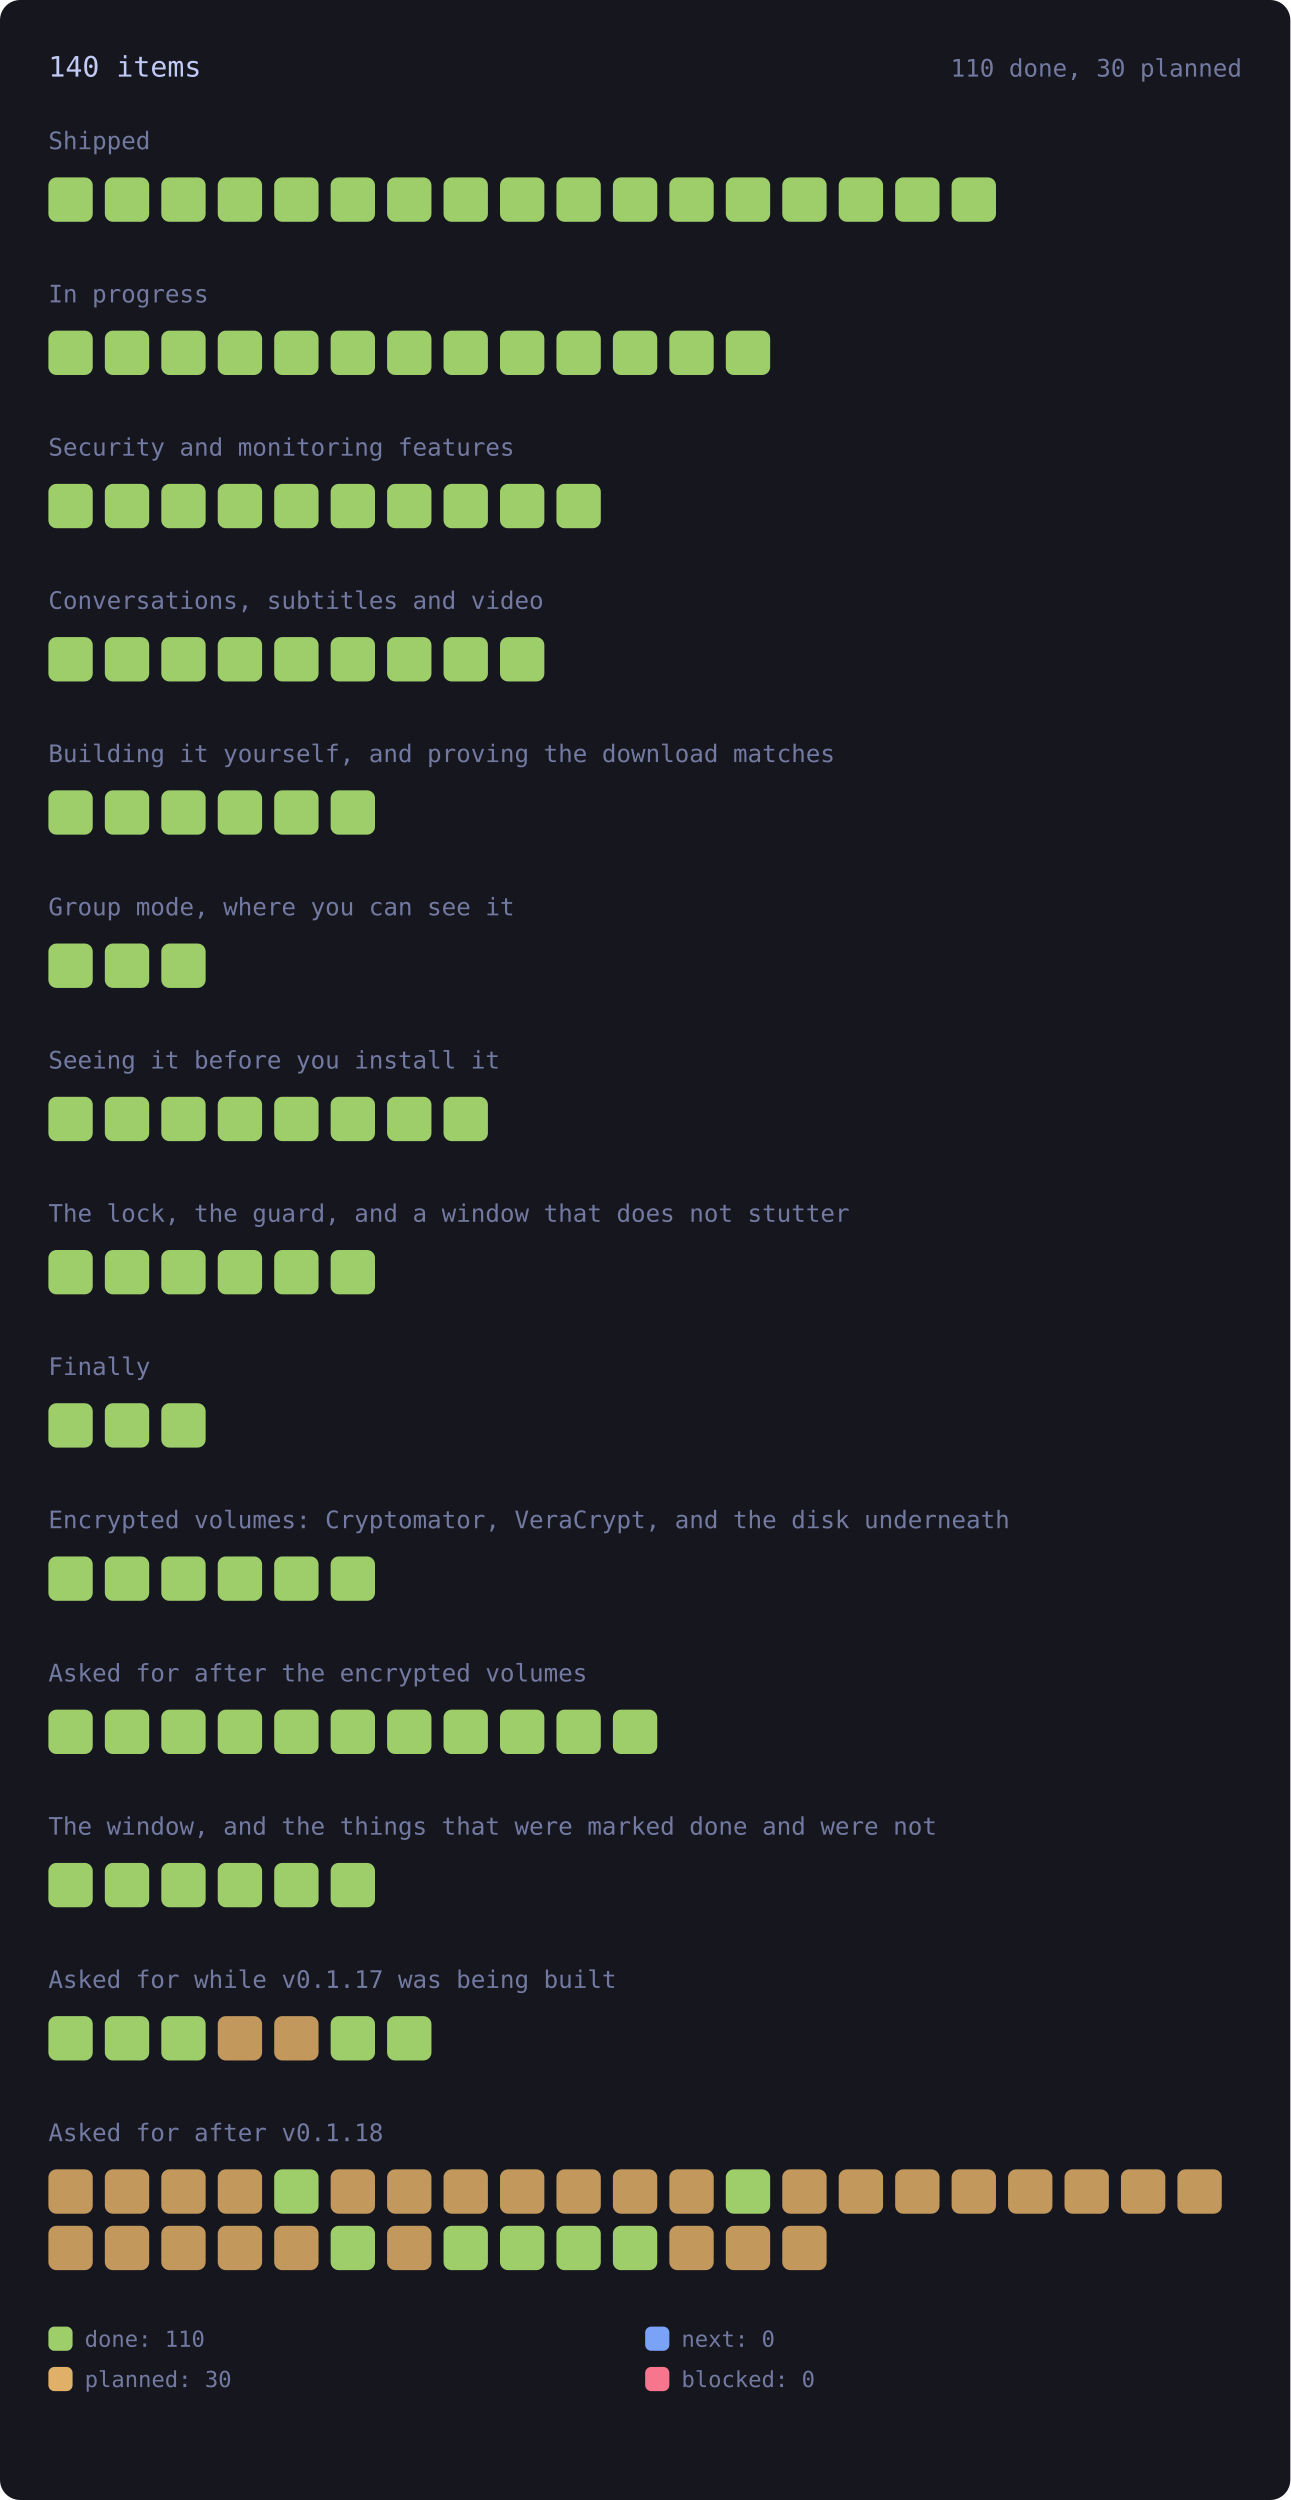
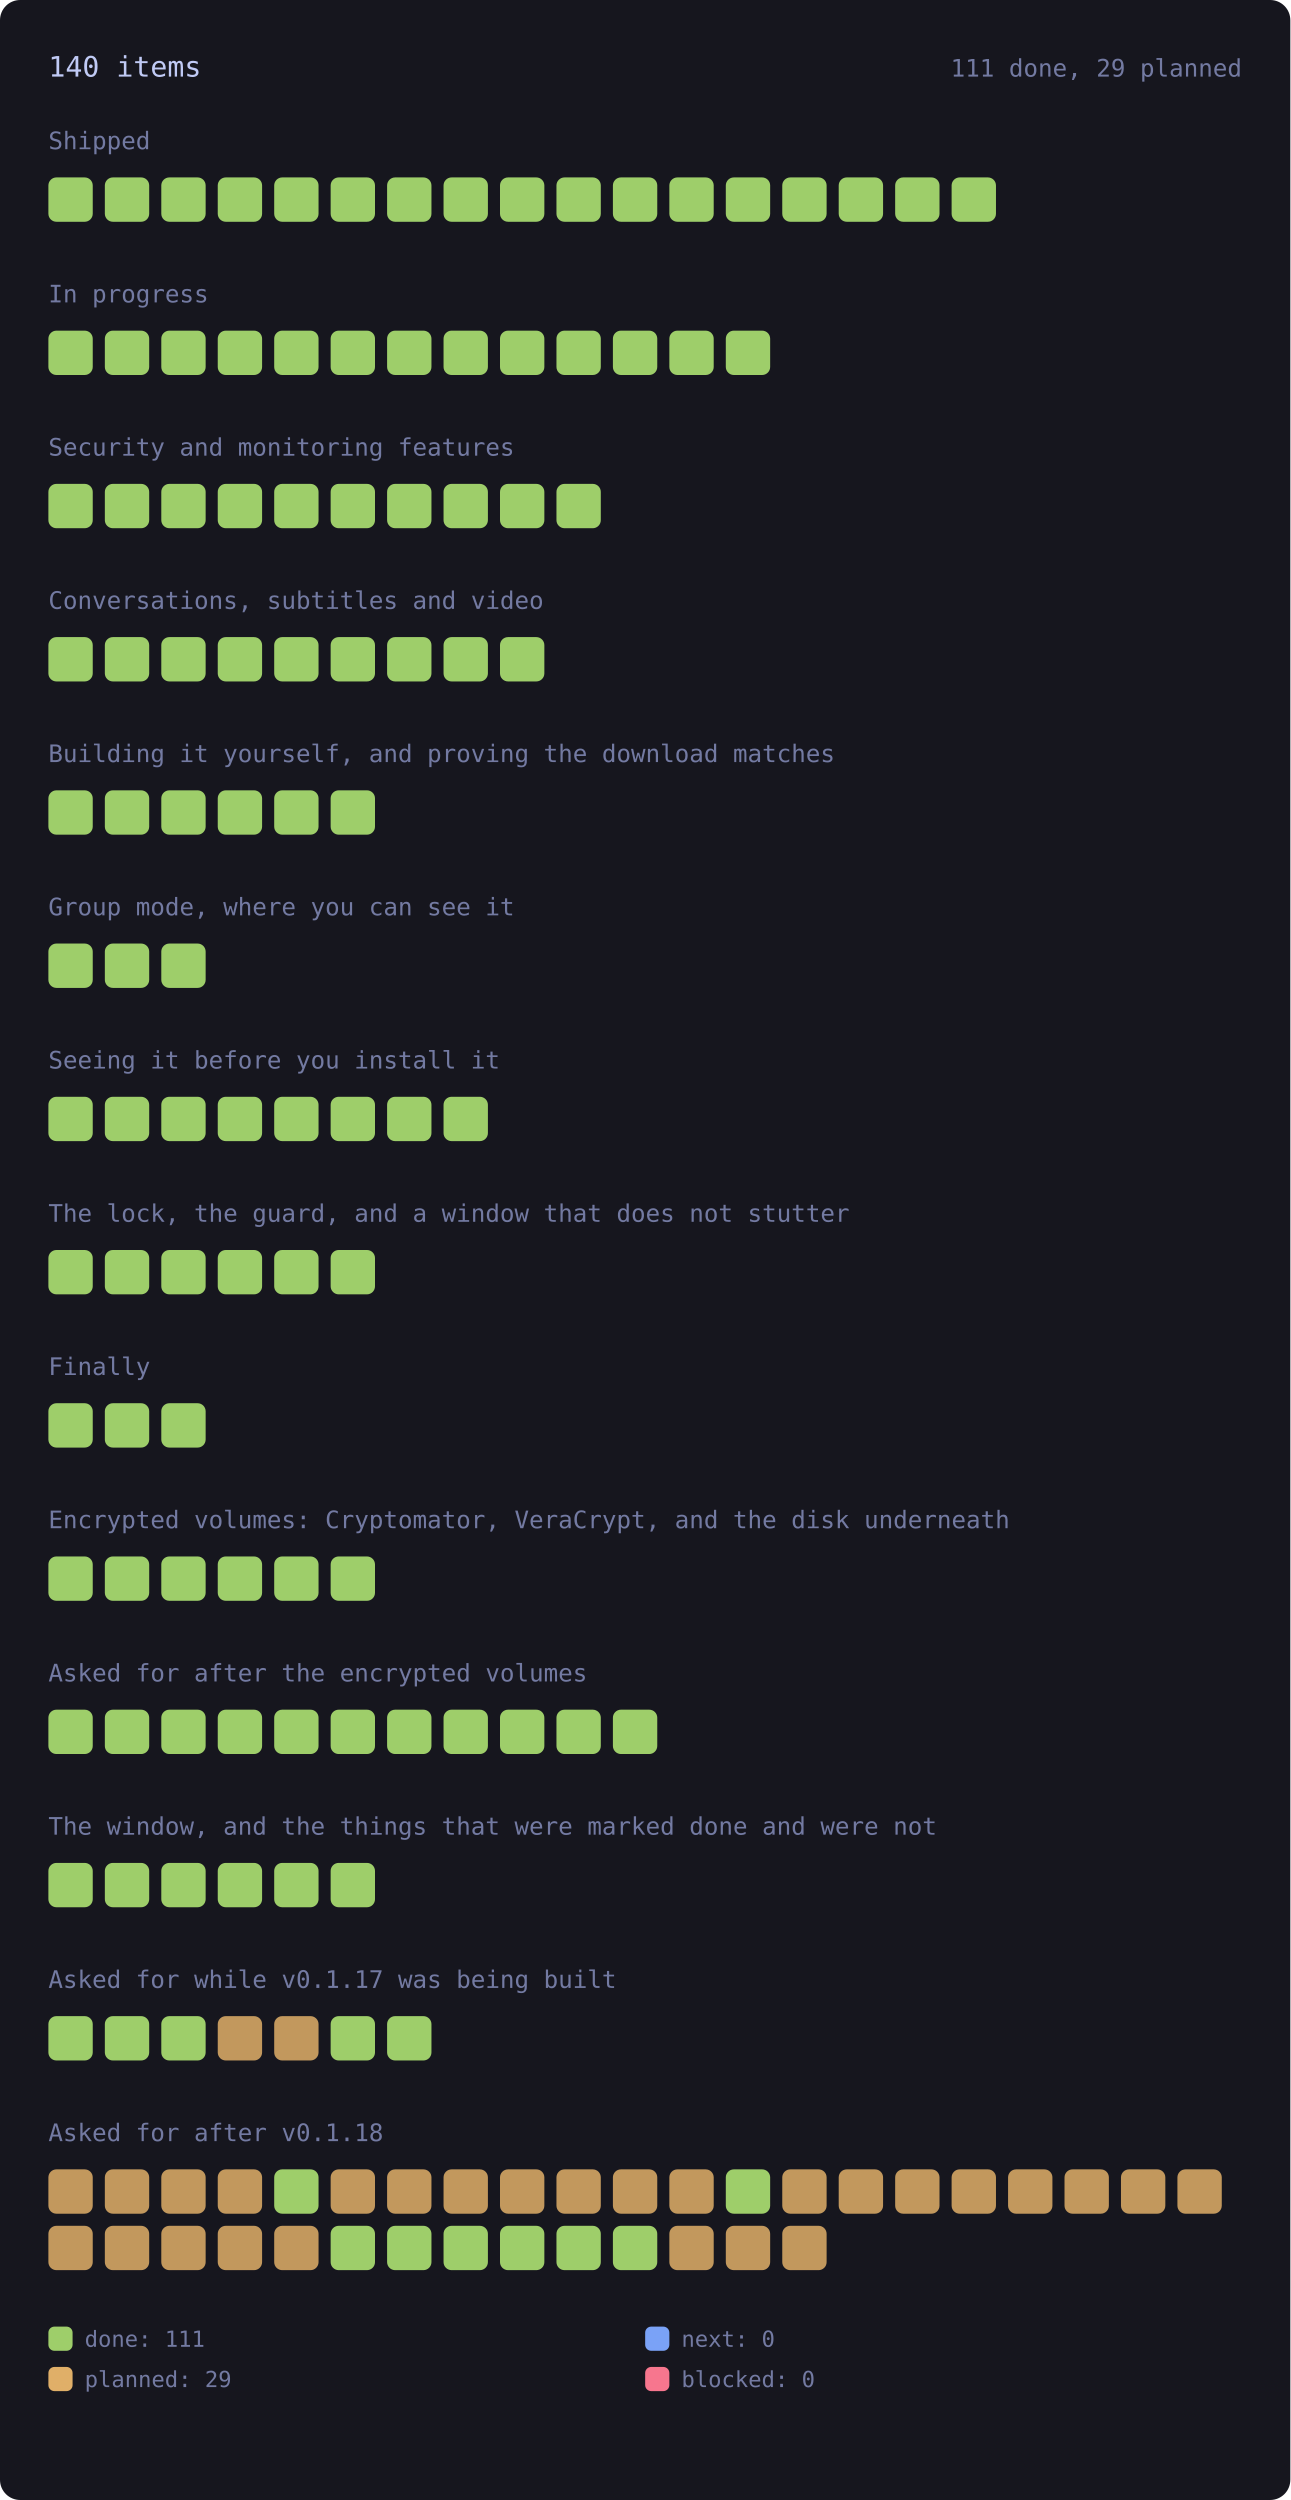
<svg xmlns="http://www.w3.org/2000/svg" viewBox="0 0 640 1240" width="640" height="1240" style="max-width:100%;height:auto" role="img" aria-label="every roadmap item, coloured by state">
  <style>.rm-square{transform-box:fill-box;transform-origin:center;animation:rm-in .45s cubic-bezier(.2,.8,.3,1) backwards;transition:filter .15s ease}.rm-square:hover{filter:brightness(1.35)}@keyframes rm-in{from{opacity:0;transform:scale(.4)}to{opacity:1;transform:none}}@media (prefers-reduced-motion:reduce){.rm-square{animation:none}}</style>
  <rect x="0" y="0" width="640" height="1240" rx="10" fill="var(--bg-inset, #16161e)" />
  <text x="24.0" y="38.0" font-family="ui-monospace, SFMono-Regular, Menlo, Consolas, monospace" font-size="14" fill="var(--fg, #c0caf5)">140 items</text>
-   <text x="616.0" y="38.0" font-family="ui-monospace, SFMono-Regular, Menlo, Consolas, monospace" font-size="12" fill="var(--muted, #737aa2)" text-anchor="end">110 done, 30 planned</text>
+   <text x="616.0" y="38.0" font-family="ui-monospace, SFMono-Regular, Menlo, Consolas, monospace" font-size="12" fill="var(--muted, #737aa2)" text-anchor="end">111 done, 29 planned</text>
  <text x="24.0" y="74.0" font-family="ui-monospace, SFMono-Regular, Menlo, Consolas, monospace" font-size="12" fill="var(--muted, #737aa2)">Shipped</text>
  <g opacity="1">
    <rect class="rm-square" style="animation-delay:0ms" x="24.0" y="88.0" width="22.0" height="22.0" rx="4" fill="var(--ok, #9ece6a)" />
  </g>
  <g opacity="1">
    <rect class="rm-square" style="animation-delay:12ms" x="52.0" y="88.0" width="22.0" height="22.0" rx="4" fill="var(--ok, #9ece6a)" />
  </g>
  <g opacity="1">
    <rect class="rm-square" style="animation-delay:24ms" x="80.0" y="88.0" width="22.0" height="22.0" rx="4" fill="var(--ok, #9ece6a)" />
  </g>
  <g opacity="1">
    <rect class="rm-square" style="animation-delay:36ms" x="108.0" y="88.0" width="22.0" height="22.0" rx="4" fill="var(--ok, #9ece6a)" />
  </g>
  <g opacity="1">
    <rect class="rm-square" style="animation-delay:48ms" x="136.0" y="88.0" width="22.0" height="22.0" rx="4" fill="var(--ok, #9ece6a)" />
  </g>
  <g opacity="1">
    <rect class="rm-square" style="animation-delay:60ms" x="164.0" y="88.0" width="22.0" height="22.0" rx="4" fill="var(--ok, #9ece6a)" />
  </g>
  <g opacity="1">
    <rect class="rm-square" style="animation-delay:72ms" x="192.0" y="88.0" width="22.0" height="22.0" rx="4" fill="var(--ok, #9ece6a)" />
  </g>
  <g opacity="1">
    <rect class="rm-square" style="animation-delay:84ms" x="220.0" y="88.0" width="22.0" height="22.0" rx="4" fill="var(--ok, #9ece6a)" />
  </g>
  <g opacity="1">
    <rect class="rm-square" style="animation-delay:96ms" x="248.0" y="88.0" width="22.0" height="22.0" rx="4" fill="var(--ok, #9ece6a)" />
  </g>
  <g opacity="1">
    <rect class="rm-square" style="animation-delay:108ms" x="276.0" y="88.0" width="22.0" height="22.0" rx="4" fill="var(--ok, #9ece6a)" />
  </g>
  <g opacity="1">
    <rect class="rm-square" style="animation-delay:120ms" x="304.0" y="88.0" width="22.0" height="22.0" rx="4" fill="var(--ok, #9ece6a)" />
  </g>
  <g opacity="1">
    <rect class="rm-square" style="animation-delay:132ms" x="332.0" y="88.0" width="22.0" height="22.0" rx="4" fill="var(--ok, #9ece6a)" />
  </g>
  <g opacity="1">
    <rect class="rm-square" style="animation-delay:144ms" x="360.0" y="88.0" width="22.0" height="22.0" rx="4" fill="var(--ok, #9ece6a)" />
  </g>
  <g opacity="1">
    <rect class="rm-square" style="animation-delay:156ms" x="388.0" y="88.0" width="22.0" height="22.0" rx="4" fill="var(--ok, #9ece6a)" />
  </g>
  <g opacity="1">
    <rect class="rm-square" style="animation-delay:168ms" x="416.0" y="88.0" width="22.0" height="22.0" rx="4" fill="var(--ok, #9ece6a)" />
  </g>
  <g opacity="1">
    <rect class="rm-square" style="animation-delay:180ms" x="444.0" y="88.0" width="22.0" height="22.0" rx="4" fill="var(--ok, #9ece6a)" />
  </g>
  <g opacity="1">
    <rect class="rm-square" style="animation-delay:192ms" x="472.0" y="88.0" width="22.0" height="22.0" rx="4" fill="var(--ok, #9ece6a)" />
  </g>
  <text x="24.0" y="150.0" font-family="ui-monospace, SFMono-Regular, Menlo, Consolas, monospace" font-size="12" fill="var(--muted, #737aa2)">In progress</text>
  <g opacity="1">
    <rect class="rm-square" style="animation-delay:0ms" x="24.0" y="164.0" width="22.0" height="22.0" rx="4" fill="var(--ok, #9ece6a)" />
  </g>
  <g opacity="1">
    <rect class="rm-square" style="animation-delay:12ms" x="52.0" y="164.0" width="22.0" height="22.0" rx="4" fill="var(--ok, #9ece6a)" />
  </g>
  <g opacity="1">
    <rect class="rm-square" style="animation-delay:24ms" x="80.0" y="164.0" width="22.0" height="22.0" rx="4" fill="var(--ok, #9ece6a)" />
  </g>
  <g opacity="1">
    <rect class="rm-square" style="animation-delay:36ms" x="108.0" y="164.0" width="22.0" height="22.0" rx="4" fill="var(--ok, #9ece6a)" />
  </g>
  <g opacity="1">
    <rect class="rm-square" style="animation-delay:48ms" x="136.0" y="164.0" width="22.0" height="22.0" rx="4" fill="var(--ok, #9ece6a)" />
  </g>
  <g opacity="1">
    <rect class="rm-square" style="animation-delay:60ms" x="164.0" y="164.0" width="22.0" height="22.0" rx="4" fill="var(--ok, #9ece6a)" />
  </g>
  <g opacity="1">
    <rect class="rm-square" style="animation-delay:72ms" x="192.0" y="164.0" width="22.0" height="22.0" rx="4" fill="var(--ok, #9ece6a)" />
  </g>
  <g opacity="1">
    <rect class="rm-square" style="animation-delay:84ms" x="220.0" y="164.0" width="22.0" height="22.0" rx="4" fill="var(--ok, #9ece6a)" />
  </g>
  <g opacity="1">
    <rect class="rm-square" style="animation-delay:96ms" x="248.0" y="164.0" width="22.0" height="22.0" rx="4" fill="var(--ok, #9ece6a)" />
  </g>
  <g opacity="1">
    <rect class="rm-square" style="animation-delay:108ms" x="276.0" y="164.0" width="22.0" height="22.0" rx="4" fill="var(--ok, #9ece6a)" />
  </g>
  <g opacity="1">
    <rect class="rm-square" style="animation-delay:120ms" x="304.0" y="164.0" width="22.0" height="22.0" rx="4" fill="var(--ok, #9ece6a)" />
  </g>
  <g opacity="1">
    <rect class="rm-square" style="animation-delay:132ms" x="332.0" y="164.0" width="22.0" height="22.0" rx="4" fill="var(--ok, #9ece6a)" />
  </g>
  <g opacity="1">
    <rect class="rm-square" style="animation-delay:144ms" x="360.0" y="164.0" width="22.0" height="22.0" rx="4" fill="var(--ok, #9ece6a)" />
  </g>
  <text x="24.0" y="226.0" font-family="ui-monospace, SFMono-Regular, Menlo, Consolas, monospace" font-size="12" fill="var(--muted, #737aa2)">Security and monitoring features</text>
  <g opacity="1">
    <rect class="rm-square" style="animation-delay:0ms" x="24.0" y="240.0" width="22.0" height="22.0" rx="4" fill="var(--ok, #9ece6a)" />
  </g>
  <g opacity="1">
    <rect class="rm-square" style="animation-delay:12ms" x="52.0" y="240.0" width="22.0" height="22.0" rx="4" fill="var(--ok, #9ece6a)" />
  </g>
  <g opacity="1">
    <rect class="rm-square" style="animation-delay:24ms" x="80.0" y="240.0" width="22.0" height="22.0" rx="4" fill="var(--ok, #9ece6a)" />
  </g>
  <g opacity="1">
    <rect class="rm-square" style="animation-delay:36ms" x="108.0" y="240.0" width="22.0" height="22.0" rx="4" fill="var(--ok, #9ece6a)" />
  </g>
  <g opacity="1">
    <rect class="rm-square" style="animation-delay:48ms" x="136.0" y="240.0" width="22.0" height="22.0" rx="4" fill="var(--ok, #9ece6a)" />
  </g>
  <g opacity="1">
    <rect class="rm-square" style="animation-delay:60ms" x="164.0" y="240.0" width="22.0" height="22.0" rx="4" fill="var(--ok, #9ece6a)" />
  </g>
  <g opacity="1">
    <rect class="rm-square" style="animation-delay:72ms" x="192.0" y="240.0" width="22.0" height="22.0" rx="4" fill="var(--ok, #9ece6a)" />
  </g>
  <g opacity="1">
    <rect class="rm-square" style="animation-delay:84ms" x="220.0" y="240.0" width="22.0" height="22.0" rx="4" fill="var(--ok, #9ece6a)" />
  </g>
  <g opacity="1">
    <rect class="rm-square" style="animation-delay:96ms" x="248.0" y="240.0" width="22.0" height="22.0" rx="4" fill="var(--ok, #9ece6a)" />
  </g>
  <g opacity="1">
    <rect class="rm-square" style="animation-delay:108ms" x="276.0" y="240.0" width="22.0" height="22.0" rx="4" fill="var(--ok, #9ece6a)" />
  </g>
  <text x="24.0" y="302.0" font-family="ui-monospace, SFMono-Regular, Menlo, Consolas, monospace" font-size="12" fill="var(--muted, #737aa2)">Conversations, subtitles and video</text>
  <g opacity="1">
    <rect class="rm-square" style="animation-delay:0ms" x="24.0" y="316.0" width="22.0" height="22.0" rx="4" fill="var(--ok, #9ece6a)" />
  </g>
  <g opacity="1">
    <rect class="rm-square" style="animation-delay:12ms" x="52.0" y="316.0" width="22.0" height="22.0" rx="4" fill="var(--ok, #9ece6a)" />
  </g>
  <g opacity="1">
    <rect class="rm-square" style="animation-delay:24ms" x="80.0" y="316.0" width="22.0" height="22.0" rx="4" fill="var(--ok, #9ece6a)" />
  </g>
  <g opacity="1">
    <rect class="rm-square" style="animation-delay:36ms" x="108.0" y="316.0" width="22.0" height="22.0" rx="4" fill="var(--ok, #9ece6a)" />
  </g>
  <g opacity="1">
    <rect class="rm-square" style="animation-delay:48ms" x="136.0" y="316.0" width="22.0" height="22.0" rx="4" fill="var(--ok, #9ece6a)" />
  </g>
  <g opacity="1">
    <rect class="rm-square" style="animation-delay:60ms" x="164.0" y="316.0" width="22.0" height="22.0" rx="4" fill="var(--ok, #9ece6a)" />
  </g>
  <g opacity="1">
    <rect class="rm-square" style="animation-delay:72ms" x="192.0" y="316.0" width="22.0" height="22.0" rx="4" fill="var(--ok, #9ece6a)" />
  </g>
  <g opacity="1">
    <rect class="rm-square" style="animation-delay:84ms" x="220.0" y="316.0" width="22.0" height="22.0" rx="4" fill="var(--ok, #9ece6a)" />
  </g>
  <g opacity="1">
    <rect class="rm-square" style="animation-delay:96ms" x="248.0" y="316.0" width="22.0" height="22.0" rx="4" fill="var(--ok, #9ece6a)" />
  </g>
  <text x="24.0" y="378.0" font-family="ui-monospace, SFMono-Regular, Menlo, Consolas, monospace" font-size="12" fill="var(--muted, #737aa2)">Building it yourself, and proving the download matches</text>
  <g opacity="1">
    <rect class="rm-square" style="animation-delay:0ms" x="24.0" y="392.0" width="22.0" height="22.0" rx="4" fill="var(--ok, #9ece6a)" />
  </g>
  <g opacity="1">
    <rect class="rm-square" style="animation-delay:12ms" x="52.0" y="392.0" width="22.0" height="22.0" rx="4" fill="var(--ok, #9ece6a)" />
  </g>
  <g opacity="1">
    <rect class="rm-square" style="animation-delay:24ms" x="80.0" y="392.0" width="22.0" height="22.0" rx="4" fill="var(--ok, #9ece6a)" />
  </g>
  <g opacity="1">
    <rect class="rm-square" style="animation-delay:36ms" x="108.0" y="392.0" width="22.0" height="22.0" rx="4" fill="var(--ok, #9ece6a)" />
  </g>
  <g opacity="1">
    <rect class="rm-square" style="animation-delay:48ms" x="136.0" y="392.0" width="22.0" height="22.0" rx="4" fill="var(--ok, #9ece6a)" />
  </g>
  <g opacity="1">
    <rect class="rm-square" style="animation-delay:60ms" x="164.0" y="392.0" width="22.0" height="22.0" rx="4" fill="var(--ok, #9ece6a)" />
  </g>
  <text x="24.0" y="454.0" font-family="ui-monospace, SFMono-Regular, Menlo, Consolas, monospace" font-size="12" fill="var(--muted, #737aa2)">Group mode, where you can see it</text>
  <g opacity="1">
    <rect class="rm-square" style="animation-delay:0ms" x="24.0" y="468.0" width="22.0" height="22.0" rx="4" fill="var(--ok, #9ece6a)" />
  </g>
  <g opacity="1">
    <rect class="rm-square" style="animation-delay:12ms" x="52.0" y="468.0" width="22.0" height="22.0" rx="4" fill="var(--ok, #9ece6a)" />
  </g>
  <g opacity="1">
    <rect class="rm-square" style="animation-delay:24ms" x="80.0" y="468.0" width="22.0" height="22.0" rx="4" fill="var(--ok, #9ece6a)" />
  </g>
  <text x="24.0" y="530.0" font-family="ui-monospace, SFMono-Regular, Menlo, Consolas, monospace" font-size="12" fill="var(--muted, #737aa2)">Seeing it before you install it</text>
  <g opacity="1">
    <rect class="rm-square" style="animation-delay:0ms" x="24.0" y="544.0" width="22.0" height="22.0" rx="4" fill="var(--ok, #9ece6a)" />
  </g>
  <g opacity="1">
    <rect class="rm-square" style="animation-delay:12ms" x="52.0" y="544.0" width="22.0" height="22.0" rx="4" fill="var(--ok, #9ece6a)" />
  </g>
  <g opacity="1">
    <rect class="rm-square" style="animation-delay:24ms" x="80.0" y="544.0" width="22.0" height="22.0" rx="4" fill="var(--ok, #9ece6a)" />
  </g>
  <g opacity="1">
    <rect class="rm-square" style="animation-delay:36ms" x="108.0" y="544.0" width="22.0" height="22.0" rx="4" fill="var(--ok, #9ece6a)" />
  </g>
  <g opacity="1">
    <rect class="rm-square" style="animation-delay:48ms" x="136.0" y="544.0" width="22.0" height="22.0" rx="4" fill="var(--ok, #9ece6a)" />
  </g>
  <g opacity="1">
    <rect class="rm-square" style="animation-delay:60ms" x="164.0" y="544.0" width="22.0" height="22.0" rx="4" fill="var(--ok, #9ece6a)" />
  </g>
  <g opacity="1">
    <rect class="rm-square" style="animation-delay:72ms" x="192.0" y="544.0" width="22.0" height="22.0" rx="4" fill="var(--ok, #9ece6a)" />
  </g>
  <g opacity="1">
    <rect class="rm-square" style="animation-delay:84ms" x="220.0" y="544.0" width="22.0" height="22.0" rx="4" fill="var(--ok, #9ece6a)" />
  </g>
  <text x="24.0" y="606.0" font-family="ui-monospace, SFMono-Regular, Menlo, Consolas, monospace" font-size="12" fill="var(--muted, #737aa2)">The lock, the guard, and a window that does not stutter</text>
  <g opacity="1">
    <rect class="rm-square" style="animation-delay:0ms" x="24.0" y="620.0" width="22.0" height="22.0" rx="4" fill="var(--ok, #9ece6a)" />
  </g>
  <g opacity="1">
    <rect class="rm-square" style="animation-delay:12ms" x="52.0" y="620.0" width="22.0" height="22.0" rx="4" fill="var(--ok, #9ece6a)" />
  </g>
  <g opacity="1">
    <rect class="rm-square" style="animation-delay:24ms" x="80.0" y="620.0" width="22.0" height="22.0" rx="4" fill="var(--ok, #9ece6a)" />
  </g>
  <g opacity="1">
    <rect class="rm-square" style="animation-delay:36ms" x="108.0" y="620.0" width="22.0" height="22.0" rx="4" fill="var(--ok, #9ece6a)" />
  </g>
  <g opacity="1">
    <rect class="rm-square" style="animation-delay:48ms" x="136.0" y="620.0" width="22.0" height="22.0" rx="4" fill="var(--ok, #9ece6a)" />
  </g>
  <g opacity="1">
    <rect class="rm-square" style="animation-delay:60ms" x="164.0" y="620.0" width="22.0" height="22.0" rx="4" fill="var(--ok, #9ece6a)" />
  </g>
  <text x="24.0" y="682.0" font-family="ui-monospace, SFMono-Regular, Menlo, Consolas, monospace" font-size="12" fill="var(--muted, #737aa2)">Finally</text>
  <g opacity="1">
    <rect class="rm-square" style="animation-delay:0ms" x="24.0" y="696.0" width="22.0" height="22.0" rx="4" fill="var(--ok, #9ece6a)" />
  </g>
  <g opacity="1">
    <rect class="rm-square" style="animation-delay:12ms" x="52.0" y="696.0" width="22.0" height="22.0" rx="4" fill="var(--ok, #9ece6a)" />
  </g>
  <g opacity="1">
    <rect class="rm-square" style="animation-delay:24ms" x="80.0" y="696.0" width="22.0" height="22.0" rx="4" fill="var(--ok, #9ece6a)" />
  </g>
  <text x="24.0" y="758.0" font-family="ui-monospace, SFMono-Regular, Menlo, Consolas, monospace" font-size="12" fill="var(--muted, #737aa2)">Encrypted volumes: Cryptomator, VeraCrypt, and the disk underneath</text>
  <g opacity="1">
    <rect class="rm-square" style="animation-delay:0ms" x="24.0" y="772.0" width="22.0" height="22.0" rx="4" fill="var(--ok, #9ece6a)" />
  </g>
  <g opacity="1">
    <rect class="rm-square" style="animation-delay:12ms" x="52.0" y="772.0" width="22.0" height="22.0" rx="4" fill="var(--ok, #9ece6a)" />
  </g>
  <g opacity="1">
    <rect class="rm-square" style="animation-delay:24ms" x="80.0" y="772.0" width="22.0" height="22.0" rx="4" fill="var(--ok, #9ece6a)" />
  </g>
  <g opacity="1">
    <rect class="rm-square" style="animation-delay:36ms" x="108.0" y="772.0" width="22.0" height="22.0" rx="4" fill="var(--ok, #9ece6a)" />
  </g>
  <g opacity="1">
    <rect class="rm-square" style="animation-delay:48ms" x="136.0" y="772.0" width="22.0" height="22.0" rx="4" fill="var(--ok, #9ece6a)" />
  </g>
  <g opacity="1">
    <rect class="rm-square" style="animation-delay:60ms" x="164.0" y="772.0" width="22.0" height="22.0" rx="4" fill="var(--ok, #9ece6a)" />
  </g>
  <text x="24.0" y="834.0" font-family="ui-monospace, SFMono-Regular, Menlo, Consolas, monospace" font-size="12" fill="var(--muted, #737aa2)">Asked for after the encrypted volumes</text>
  <g opacity="1">
    <rect class="rm-square" style="animation-delay:0ms" x="24.0" y="848.0" width="22.0" height="22.0" rx="4" fill="var(--ok, #9ece6a)" />
  </g>
  <g opacity="1">
    <rect class="rm-square" style="animation-delay:12ms" x="52.0" y="848.0" width="22.0" height="22.0" rx="4" fill="var(--ok, #9ece6a)" />
  </g>
  <g opacity="1">
    <rect class="rm-square" style="animation-delay:24ms" x="80.0" y="848.0" width="22.0" height="22.0" rx="4" fill="var(--ok, #9ece6a)" />
  </g>
  <g opacity="1">
    <rect class="rm-square" style="animation-delay:36ms" x="108.0" y="848.0" width="22.0" height="22.0" rx="4" fill="var(--ok, #9ece6a)" />
  </g>
  <g opacity="1">
    <rect class="rm-square" style="animation-delay:48ms" x="136.0" y="848.0" width="22.0" height="22.0" rx="4" fill="var(--ok, #9ece6a)" />
  </g>
  <g opacity="1">
    <rect class="rm-square" style="animation-delay:60ms" x="164.0" y="848.0" width="22.0" height="22.0" rx="4" fill="var(--ok, #9ece6a)" />
  </g>
  <g opacity="1">
    <rect class="rm-square" style="animation-delay:72ms" x="192.0" y="848.0" width="22.0" height="22.0" rx="4" fill="var(--ok, #9ece6a)" />
  </g>
  <g opacity="1">
    <rect class="rm-square" style="animation-delay:84ms" x="220.0" y="848.0" width="22.0" height="22.0" rx="4" fill="var(--ok, #9ece6a)" />
  </g>
  <g opacity="1">
    <rect class="rm-square" style="animation-delay:96ms" x="248.0" y="848.0" width="22.0" height="22.0" rx="4" fill="var(--ok, #9ece6a)" />
  </g>
  <g opacity="1">
    <rect class="rm-square" style="animation-delay:108ms" x="276.0" y="848.0" width="22.0" height="22.0" rx="4" fill="var(--ok, #9ece6a)" />
  </g>
  <g opacity="1">
    <rect class="rm-square" style="animation-delay:120ms" x="304.0" y="848.0" width="22.0" height="22.0" rx="4" fill="var(--ok, #9ece6a)" />
  </g>
  <text x="24.0" y="910.0" font-family="ui-monospace, SFMono-Regular, Menlo, Consolas, monospace" font-size="12" fill="var(--muted, #737aa2)">The window, and the things that were marked done and were not</text>
  <g opacity="1">
    <rect class="rm-square" style="animation-delay:0ms" x="24.0" y="924.0" width="22.0" height="22.0" rx="4" fill="var(--ok, #9ece6a)" />
  </g>
  <g opacity="1">
    <rect class="rm-square" style="animation-delay:12ms" x="52.0" y="924.0" width="22.0" height="22.0" rx="4" fill="var(--ok, #9ece6a)" />
  </g>
  <g opacity="1">
    <rect class="rm-square" style="animation-delay:24ms" x="80.0" y="924.0" width="22.0" height="22.0" rx="4" fill="var(--ok, #9ece6a)" />
  </g>
  <g opacity="1">
    <rect class="rm-square" style="animation-delay:36ms" x="108.0" y="924.0" width="22.0" height="22.0" rx="4" fill="var(--ok, #9ece6a)" />
  </g>
  <g opacity="1">
    <rect class="rm-square" style="animation-delay:48ms" x="136.0" y="924.0" width="22.0" height="22.0" rx="4" fill="var(--ok, #9ece6a)" />
  </g>
  <g opacity="1">
    <rect class="rm-square" style="animation-delay:60ms" x="164.0" y="924.0" width="22.0" height="22.0" rx="4" fill="var(--ok, #9ece6a)" />
  </g>
  <text x="24.0" y="986.0" font-family="ui-monospace, SFMono-Regular, Menlo, Consolas, monospace" font-size="12" fill="var(--muted, #737aa2)">Asked for while v0.1.17 was being built</text>
  <g opacity="1">
    <rect class="rm-square" style="animation-delay:0ms" x="24.0" y="1000.0" width="22.0" height="22.0" rx="4" fill="var(--ok, #9ece6a)" />
  </g>
  <g opacity="1">
    <rect class="rm-square" style="animation-delay:12ms" x="52.0" y="1000.0" width="22.0" height="22.0" rx="4" fill="var(--ok, #9ece6a)" />
  </g>
  <g opacity="1">
    <rect class="rm-square" style="animation-delay:24ms" x="80.0" y="1000.0" width="22.0" height="22.0" rx="4" fill="var(--ok, #9ece6a)" />
  </g>
  <g opacity="0.85">
    <rect class="rm-square" style="animation-delay:36ms" x="108.0" y="1000.0" width="22.0" height="22.0" rx="4" fill="var(--warn, #e0af68)" />
  </g>
  <g opacity="0.85">
    <rect class="rm-square" style="animation-delay:48ms" x="136.0" y="1000.0" width="22.0" height="22.0" rx="4" fill="var(--warn, #e0af68)" />
  </g>
  <g opacity="1">
    <rect class="rm-square" style="animation-delay:60ms" x="164.0" y="1000.0" width="22.0" height="22.0" rx="4" fill="var(--ok, #9ece6a)" />
  </g>
  <g opacity="1">
    <rect class="rm-square" style="animation-delay:72ms" x="192.0" y="1000.0" width="22.0" height="22.0" rx="4" fill="var(--ok, #9ece6a)" />
  </g>
  <text x="24.0" y="1062.0" font-family="ui-monospace, SFMono-Regular, Menlo, Consolas, monospace" font-size="12" fill="var(--muted, #737aa2)">Asked for after v0.1.18</text>
  <g opacity="0.85">
    <rect class="rm-square" style="animation-delay:0ms" x="24.0" y="1076.0" width="22.0" height="22.0" rx="4" fill="var(--warn, #e0af68)" />
  </g>
  <g opacity="0.85">
    <rect class="rm-square" style="animation-delay:12ms" x="52.0" y="1076.0" width="22.0" height="22.0" rx="4" fill="var(--warn, #e0af68)" />
  </g>
  <g opacity="0.85">
    <rect class="rm-square" style="animation-delay:24ms" x="80.0" y="1076.0" width="22.0" height="22.0" rx="4" fill="var(--warn, #e0af68)" />
  </g>
  <g opacity="0.85">
    <rect class="rm-square" style="animation-delay:36ms" x="108.0" y="1076.0" width="22.0" height="22.0" rx="4" fill="var(--warn, #e0af68)" />
  </g>
  <g opacity="1">
    <rect class="rm-square" style="animation-delay:48ms" x="136.0" y="1076.0" width="22.0" height="22.0" rx="4" fill="var(--ok, #9ece6a)" />
  </g>
  <g opacity="0.85">
    <rect class="rm-square" style="animation-delay:60ms" x="164.0" y="1076.0" width="22.0" height="22.0" rx="4" fill="var(--warn, #e0af68)" />
  </g>
  <g opacity="0.85">
    <rect class="rm-square" style="animation-delay:72ms" x="192.0" y="1076.0" width="22.0" height="22.0" rx="4" fill="var(--warn, #e0af68)" />
  </g>
  <g opacity="0.85">
    <rect class="rm-square" style="animation-delay:84ms" x="220.0" y="1076.0" width="22.0" height="22.0" rx="4" fill="var(--warn, #e0af68)" />
  </g>
  <g opacity="0.85">
    <rect class="rm-square" style="animation-delay:96ms" x="248.0" y="1076.0" width="22.0" height="22.0" rx="4" fill="var(--warn, #e0af68)" />
  </g>
  <g opacity="0.85">
    <rect class="rm-square" style="animation-delay:108ms" x="276.0" y="1076.0" width="22.0" height="22.0" rx="4" fill="var(--warn, #e0af68)" />
  </g>
  <g opacity="0.85">
    <rect class="rm-square" style="animation-delay:120ms" x="304.0" y="1076.0" width="22.0" height="22.0" rx="4" fill="var(--warn, #e0af68)" />
  </g>
  <g opacity="0.85">
    <rect class="rm-square" style="animation-delay:132ms" x="332.0" y="1076.0" width="22.0" height="22.0" rx="4" fill="var(--warn, #e0af68)" />
  </g>
  <g opacity="1">
    <rect class="rm-square" style="animation-delay:144ms" x="360.0" y="1076.0" width="22.0" height="22.0" rx="4" fill="var(--ok, #9ece6a)" />
  </g>
  <g opacity="0.85">
    <rect class="rm-square" style="animation-delay:156ms" x="388.0" y="1076.0" width="22.0" height="22.0" rx="4" fill="var(--warn, #e0af68)" />
  </g>
  <g opacity="0.85">
    <rect class="rm-square" style="animation-delay:168ms" x="416.0" y="1076.0" width="22.0" height="22.0" rx="4" fill="var(--warn, #e0af68)" />
  </g>
  <g opacity="0.85">
    <rect class="rm-square" style="animation-delay:180ms" x="444.0" y="1076.0" width="22.0" height="22.0" rx="4" fill="var(--warn, #e0af68)" />
  </g>
  <g opacity="0.85">
    <rect class="rm-square" style="animation-delay:192ms" x="472.0" y="1076.0" width="22.0" height="22.0" rx="4" fill="var(--warn, #e0af68)" />
  </g>
  <g opacity="0.85">
    <rect class="rm-square" style="animation-delay:204ms" x="500.0" y="1076.0" width="22.0" height="22.0" rx="4" fill="var(--warn, #e0af68)" />
  </g>
  <g opacity="0.85">
    <rect class="rm-square" style="animation-delay:216ms" x="528.0" y="1076.0" width="22.0" height="22.0" rx="4" fill="var(--warn, #e0af68)" />
  </g>
  <g opacity="0.85">
    <rect class="rm-square" style="animation-delay:228ms" x="556.0" y="1076.0" width="22.0" height="22.0" rx="4" fill="var(--warn, #e0af68)" />
  </g>
  <g opacity="0.85">
    <rect class="rm-square" style="animation-delay:240ms" x="584.0" y="1076.0" width="22.0" height="22.0" rx="4" fill="var(--warn, #e0af68)" />
  </g>
  <g opacity="0.85">
    <rect class="rm-square" style="animation-delay:252ms" x="24.0" y="1104.0" width="22.0" height="22.0" rx="4" fill="var(--warn, #e0af68)" />
  </g>
  <g opacity="0.85">
    <rect class="rm-square" style="animation-delay:264ms" x="52.0" y="1104.0" width="22.0" height="22.0" rx="4" fill="var(--warn, #e0af68)" />
  </g>
  <g opacity="0.85">
    <rect class="rm-square" style="animation-delay:276ms" x="80.0" y="1104.0" width="22.0" height="22.0" rx="4" fill="var(--warn, #e0af68)" />
  </g>
  <g opacity="0.85">
    <rect class="rm-square" style="animation-delay:288ms" x="108.0" y="1104.0" width="22.0" height="22.0" rx="4" fill="var(--warn, #e0af68)" />
  </g>
  <g opacity="0.85">
    <rect class="rm-square" style="animation-delay:300ms" x="136.0" y="1104.0" width="22.0" height="22.0" rx="4" fill="var(--warn, #e0af68)" />
  </g>
  <g opacity="1">
    <rect class="rm-square" style="animation-delay:312ms" x="164.0" y="1104.0" width="22.0" height="22.0" rx="4" fill="var(--ok, #9ece6a)" />
  </g>
-   <g opacity="0.85">
-     <rect class="rm-square" style="animation-delay:324ms" x="192.0" y="1104.0" width="22.0" height="22.0" rx="4" fill="var(--warn, #e0af68)" />
+   <g opacity="1">
+     <rect class="rm-square" style="animation-delay:324ms" x="192.0" y="1104.0" width="22.0" height="22.0" rx="4" fill="var(--ok, #9ece6a)" />
  </g>
  <g opacity="1">
    <rect class="rm-square" style="animation-delay:336ms" x="220.0" y="1104.0" width="22.0" height="22.0" rx="4" fill="var(--ok, #9ece6a)" />
  </g>
  <g opacity="1">
    <rect class="rm-square" style="animation-delay:348ms" x="248.0" y="1104.0" width="22.0" height="22.0" rx="4" fill="var(--ok, #9ece6a)" />
  </g>
  <g opacity="1">
    <rect class="rm-square" style="animation-delay:360ms" x="276.0" y="1104.0" width="22.0" height="22.0" rx="4" fill="var(--ok, #9ece6a)" />
  </g>
  <g opacity="1">
    <rect class="rm-square" style="animation-delay:372ms" x="304.0" y="1104.0" width="22.0" height="22.0" rx="4" fill="var(--ok, #9ece6a)" />
  </g>
  <g opacity="0.85">
    <rect class="rm-square" style="animation-delay:384ms" x="332.0" y="1104.0" width="22.0" height="22.0" rx="4" fill="var(--warn, #e0af68)" />
  </g>
  <g opacity="0.85">
    <rect class="rm-square" style="animation-delay:396ms" x="360.0" y="1104.0" width="22.0" height="22.0" rx="4" fill="var(--warn, #e0af68)" />
  </g>
  <g opacity="0.85">
    <rect class="rm-square" style="animation-delay:408ms" x="388.0" y="1104.0" width="22.0" height="22.0" rx="4" fill="var(--warn, #e0af68)" />
  </g>
  <rect x="24.0" y="1154.0" width="12" height="12" rx="3" fill="var(--ok, #9ece6a)" />
-   <text x="42.0" y="1164.0" font-family="ui-monospace, SFMono-Regular, Menlo, Consolas, monospace" font-size="11" fill="var(--muted, #737aa2)">done: 110</text>
+   <text x="42.0" y="1164.0" font-family="ui-monospace, SFMono-Regular, Menlo, Consolas, monospace" font-size="11" fill="var(--muted, #737aa2)">done: 111</text>
  <rect x="320.0" y="1154.0" width="12" height="12" rx="3" fill="var(--accent, #7aa2f7)" />
  <text x="338.0" y="1164.0" font-family="ui-monospace, SFMono-Regular, Menlo, Consolas, monospace" font-size="11" fill="var(--muted, #737aa2)">next: 0</text>
  <rect x="24.0" y="1174.0" width="12" height="12" rx="3" fill="var(--warn, #e0af68)" />
-   <text x="42.0" y="1184.0" font-family="ui-monospace, SFMono-Regular, Menlo, Consolas, monospace" font-size="11" fill="var(--muted, #737aa2)">planned: 30</text>
+   <text x="42.0" y="1184.0" font-family="ui-monospace, SFMono-Regular, Menlo, Consolas, monospace" font-size="11" fill="var(--muted, #737aa2)">planned: 29</text>
  <rect x="320.0" y="1174.0" width="12" height="12" rx="3" fill="var(--err, #f7768e)" />
  <text x="338.0" y="1184.0" font-family="ui-monospace, SFMono-Regular, Menlo, Consolas, monospace" font-size="11" fill="var(--muted, #737aa2)">blocked: 0</text>
</svg>
